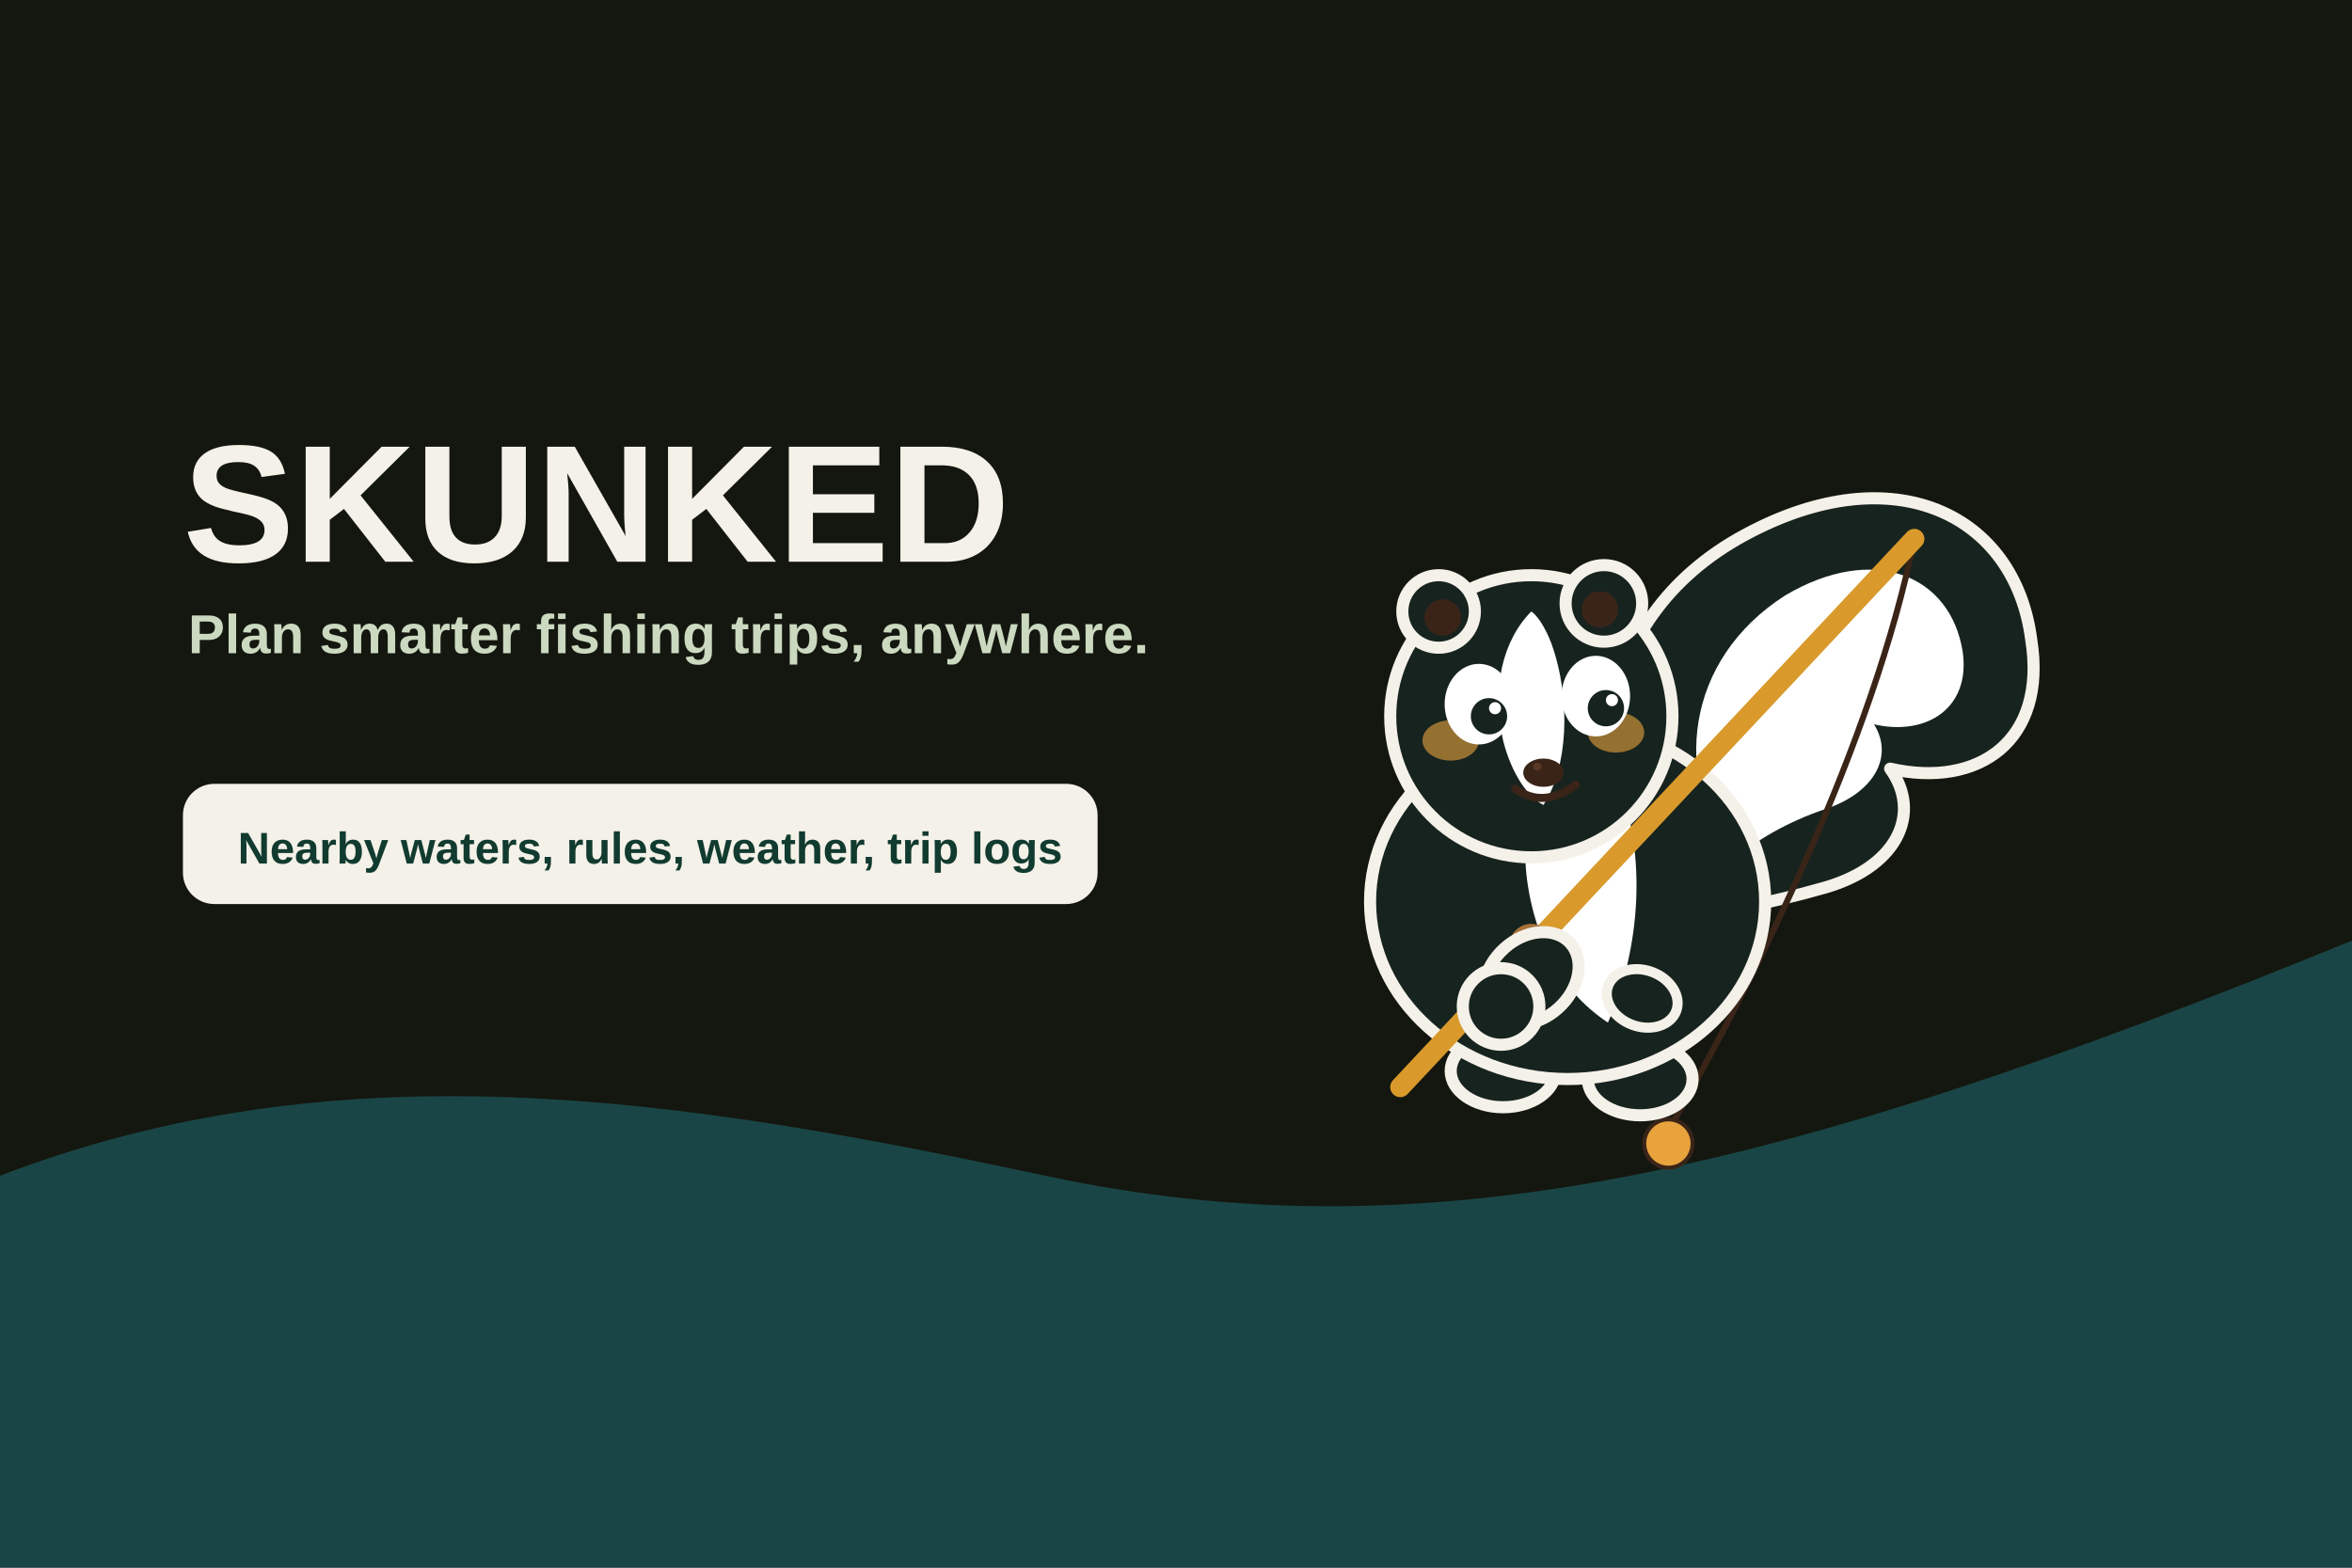
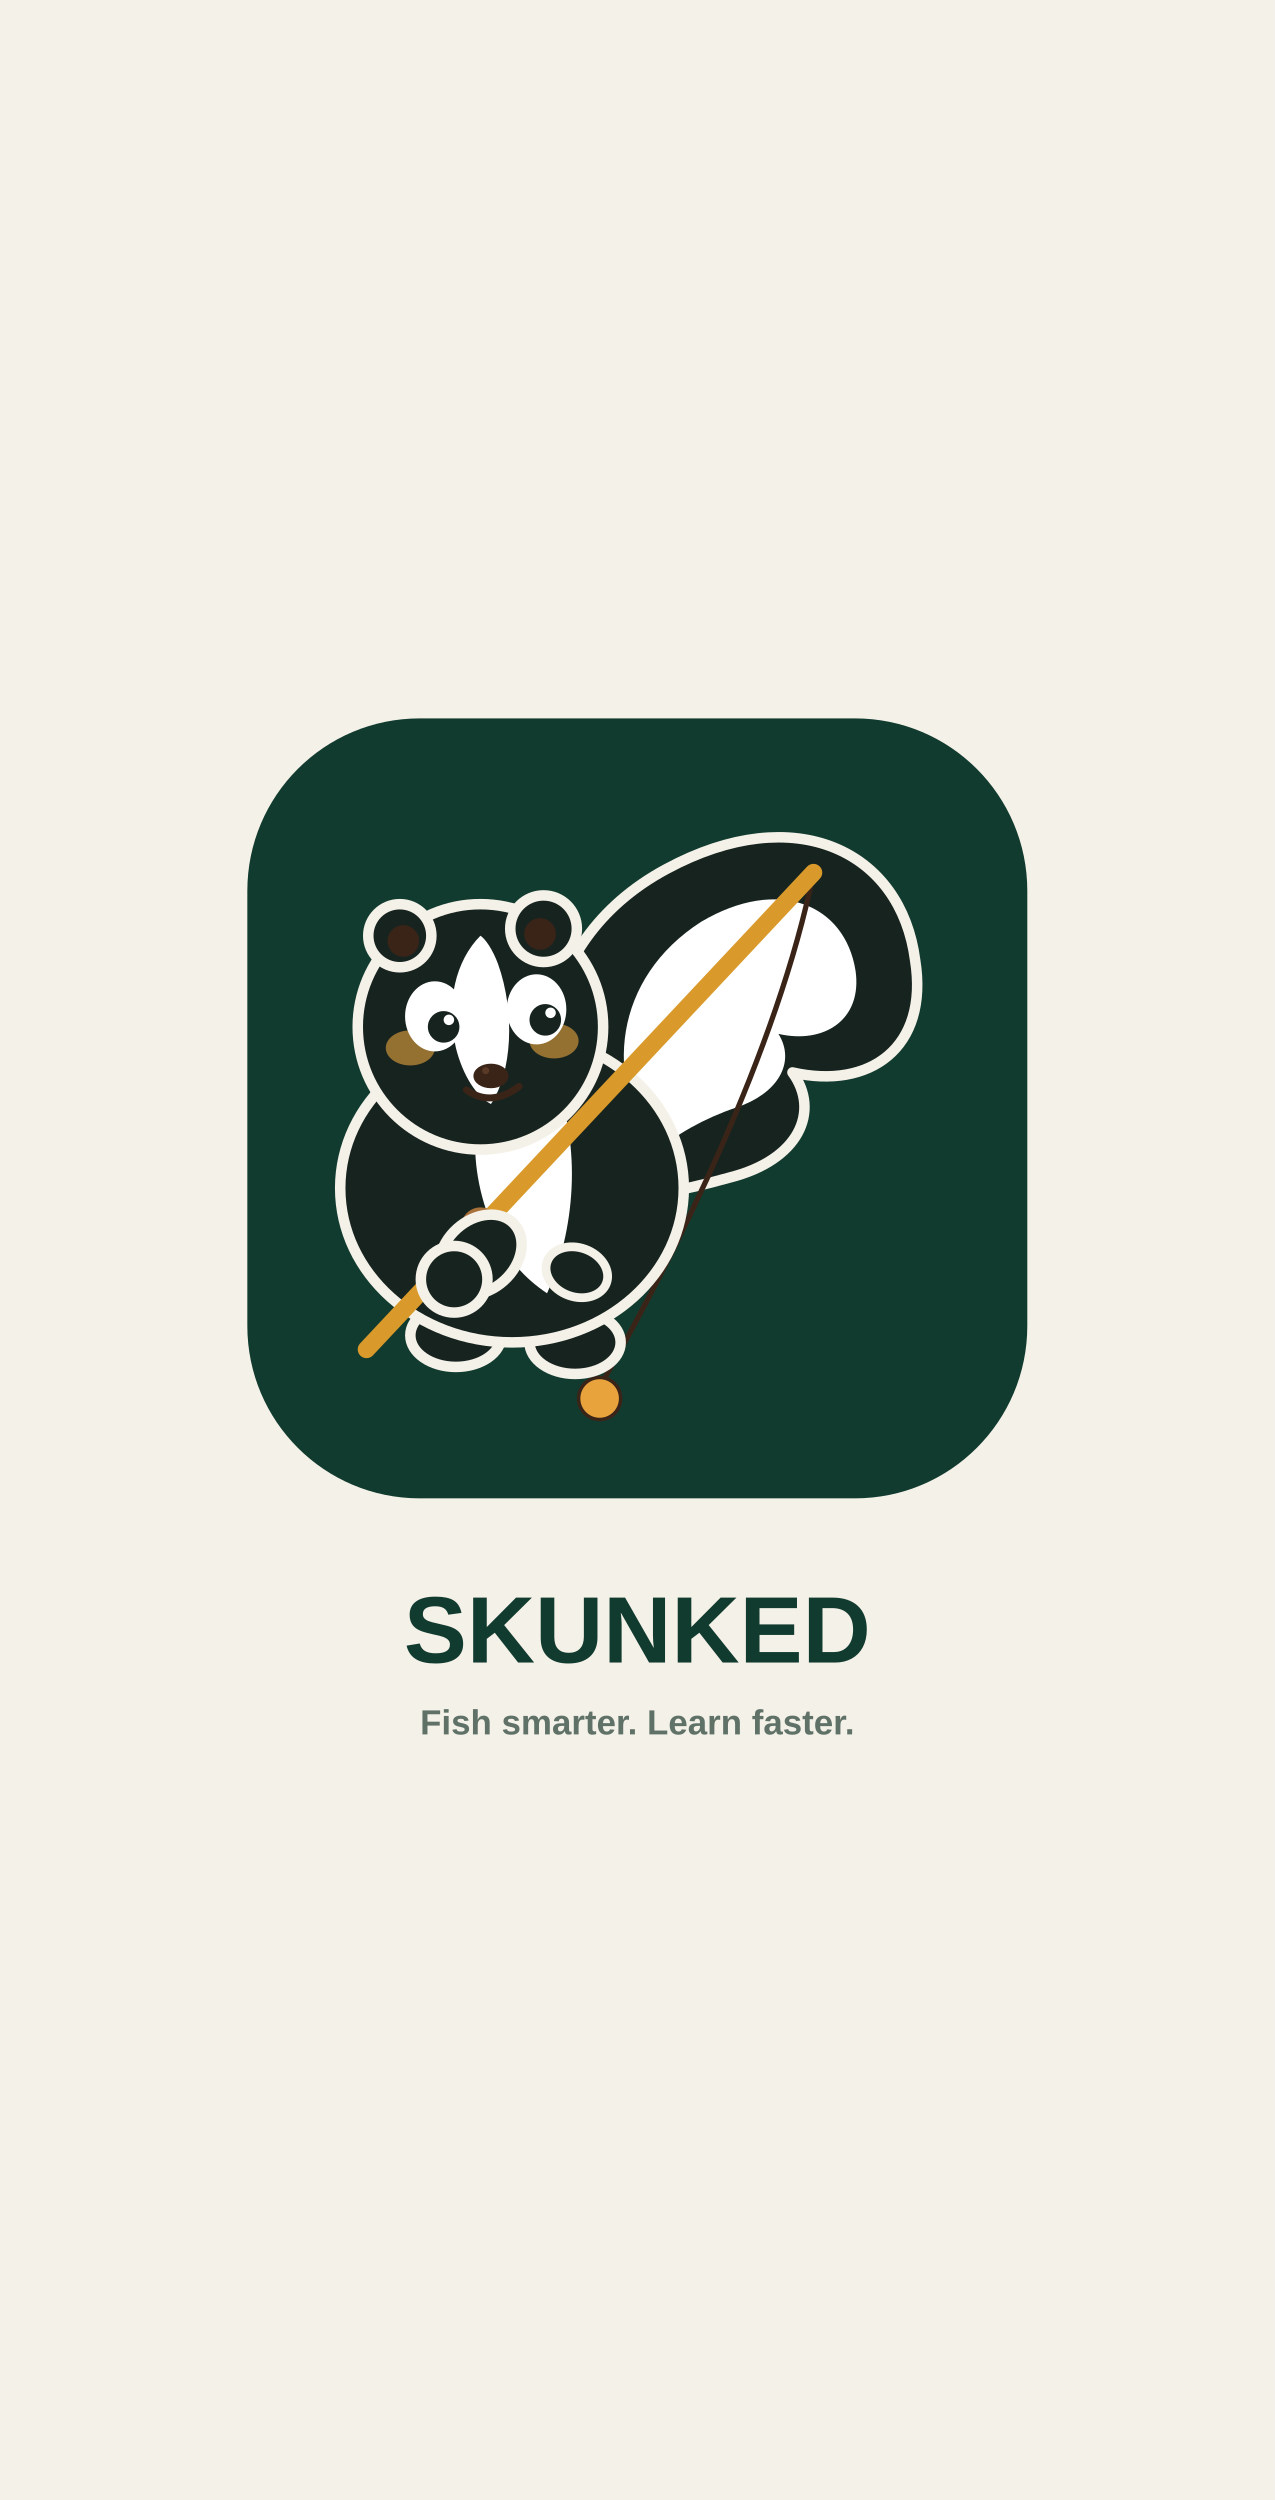
- <svg xmlns="http://www.w3.org/2000/svg" viewBox="0 0 1800 1200" role="img" aria-label="Skunked store graphic">
-   <rect width="1800" height="1200" fill="#14170f" />
-   <path d="M0 900C260 800 520 840 800 900C1090 962 1360 900 1800 720V1200H0V900Z" fill="#1f6b73" opacity="0.55" />
-   <text x="140" y="430" font-family="Arial, Helvetica, sans-serif" font-size="128" font-weight="900" fill="#f4f1e8">SKUNKED</text>
-   <text x="144" y="500" font-family="Arial, Helvetica, sans-serif" font-size="42" font-weight="700" fill="#cbd9c0">Plan smarter fishing trips, anywhere.</text>
-   <rect x="140" y="600" width="700" height="92" rx="24" fill="#f4f1e8" />
-   <text x="182" y="661" font-family="Arial, Helvetica, sans-serif" font-size="34" font-weight="800" fill="#123B30">Nearby waters, rules, weather, trip logs</text>
-   <g transform="translate(817.11,196.53) scale(1.5427)">
+ <svg xmlns="http://www.w3.org/2000/svg" viewBox="0 0 1242 2436" role="img" aria-label="Skunked splash screen">
+   <rect width="1242" height="2436" fill="#F4F1E8" />
+   <rect x="241" y="700" width="760" height="760" rx="168" fill="#123B30" />
+   <g transform="translate(75.30,611.16) scale(1.70799)">
    <path d="M300 330            C 250 270, 258 180, 336 138            C 410 98, 470 128, 478 190            C 486 240, 452 264, 408 254            C 424 276, 412 304, 372 314            C 344 322, 316 326, 300 330 Z" fill="#17231f" stroke="#f4f1e8" stroke-width="6" stroke-linejoin="round" />
    <path d="M330 300            C 300 258, 306 200, 356 168            C 400 142, 438 158, 444 196            C 448 224, 426 238, 400 232            C 410 248, 400 266, 376 274            C 358 280, 340 290, 330 300 Z" fill="#ffffff" />
    <path d="M420 140 C 400 240, 340 360, 300 430" stroke="#3a2418" stroke-width="3" fill="none" />
    <circle cx="298" cy="440" r="12" fill="#e8a33d" stroke="#3a2418" stroke-width="2" />
    <ellipse cx="216" cy="404" rx="26" ry="18" fill="#17231f" stroke="#f4f1e8" stroke-width="6" />
    <ellipse cx="284" cy="408" rx="26" ry="18" fill="#17231f" stroke="#f4f1e8" stroke-width="6" />
    <ellipse cx="248" cy="320" rx="98" ry="88" fill="#17231f" stroke="#f4f1e8" stroke-width="6" />
    <path d="M248 236            C 226 260, 220 300, 236 340            C 244 360, 256 372, 268 380            C 284 344, 288 296, 272 258            C 264 244, 256 236, 248 236 Z" fill="#ffffff" />
    <line x1="165" y1="412" x2="420" y2="140" stroke="#d99a2b" stroke-width="10" stroke-linecap="round" />
    <circle cx="230" cy="342" r="11" fill="#a9713a" />
    <ellipse cx="230" cy="358" rx="26" ry="20" fill="#17231f" stroke="#f4f1e8" stroke-width="6" transform="rotate(-42 230 358)" />
    <circle cx="215" cy="372" r="19" fill="#17231f" stroke="#f4f1e8" stroke-width="6" />
    <ellipse cx="285" cy="368" rx="18" ry="14" fill="#17231f" stroke="#f4f1e8" stroke-width="5" transform="rotate(20 285 368)" />
    <circle cx="230" cy="228" r="70" fill="#17231f" stroke="#f4f1e8" stroke-width="6" />
    <path d="M230 176            C 216 190, 210 214, 216 240            C 220 256, 228 268, 236 272            C 248 254, 250 220, 240 192            C 237 184, 233 178, 230 176 Z" fill="#ffffff" />
    <circle cx="184" cy="176" r="18" fill="#17231f" stroke="#f4f1e8" stroke-width="6" />
    <circle cx="266" cy="172" r="19" fill="#17231f" stroke="#f4f1e8" stroke-width="6" />
    <circle cx="186" cy="179" r="9" fill="#3a2418" />
    <circle cx="264" cy="175" r="9" fill="#3a2418" />
    <ellipse cx="190" cy="240" rx="14" ry="10" fill="#e8a33d" opacity="0.6" />
    <ellipse cx="272" cy="236" rx="14" ry="10" fill="#e8a33d" opacity="0.6" />
    <ellipse cx="204" cy="222" rx="17" ry="20" fill="#ffffff" />
    <ellipse cx="262" cy="218" rx="17" ry="20" fill="#ffffff" />
    <circle cx="209" cy="228" r="9" fill="#17231f" />
    <circle cx="267" cy="224" r="9" fill="#17231f" />
    <circle cx="212" cy="224" r="3" fill="#ffffff" />
    <circle cx="270" cy="220" r="3" fill="#ffffff" />
    <ellipse cx="236" cy="256" rx="10" ry="7" fill="#3a2418" />
    <circle cx="233" cy="253" r="2" fill="#5a3a26" />
    <path d="M222 264 Q236 274 252 262" stroke="#3a2418" stroke-width="4" fill="none" stroke-linecap="round" />
  </g>
+   <text x="621" y="1620" text-anchor="middle" font-family="Arial, Helvetica, sans-serif" font-size="92" font-weight="900" fill="#123B30">SKUNKED</text>
+   <text x="621" y="1690" text-anchor="middle" font-family="Arial, Helvetica, sans-serif" font-size="34" font-weight="700" fill="#607268">Fish smarter. Learn faster.</text>
</svg>
